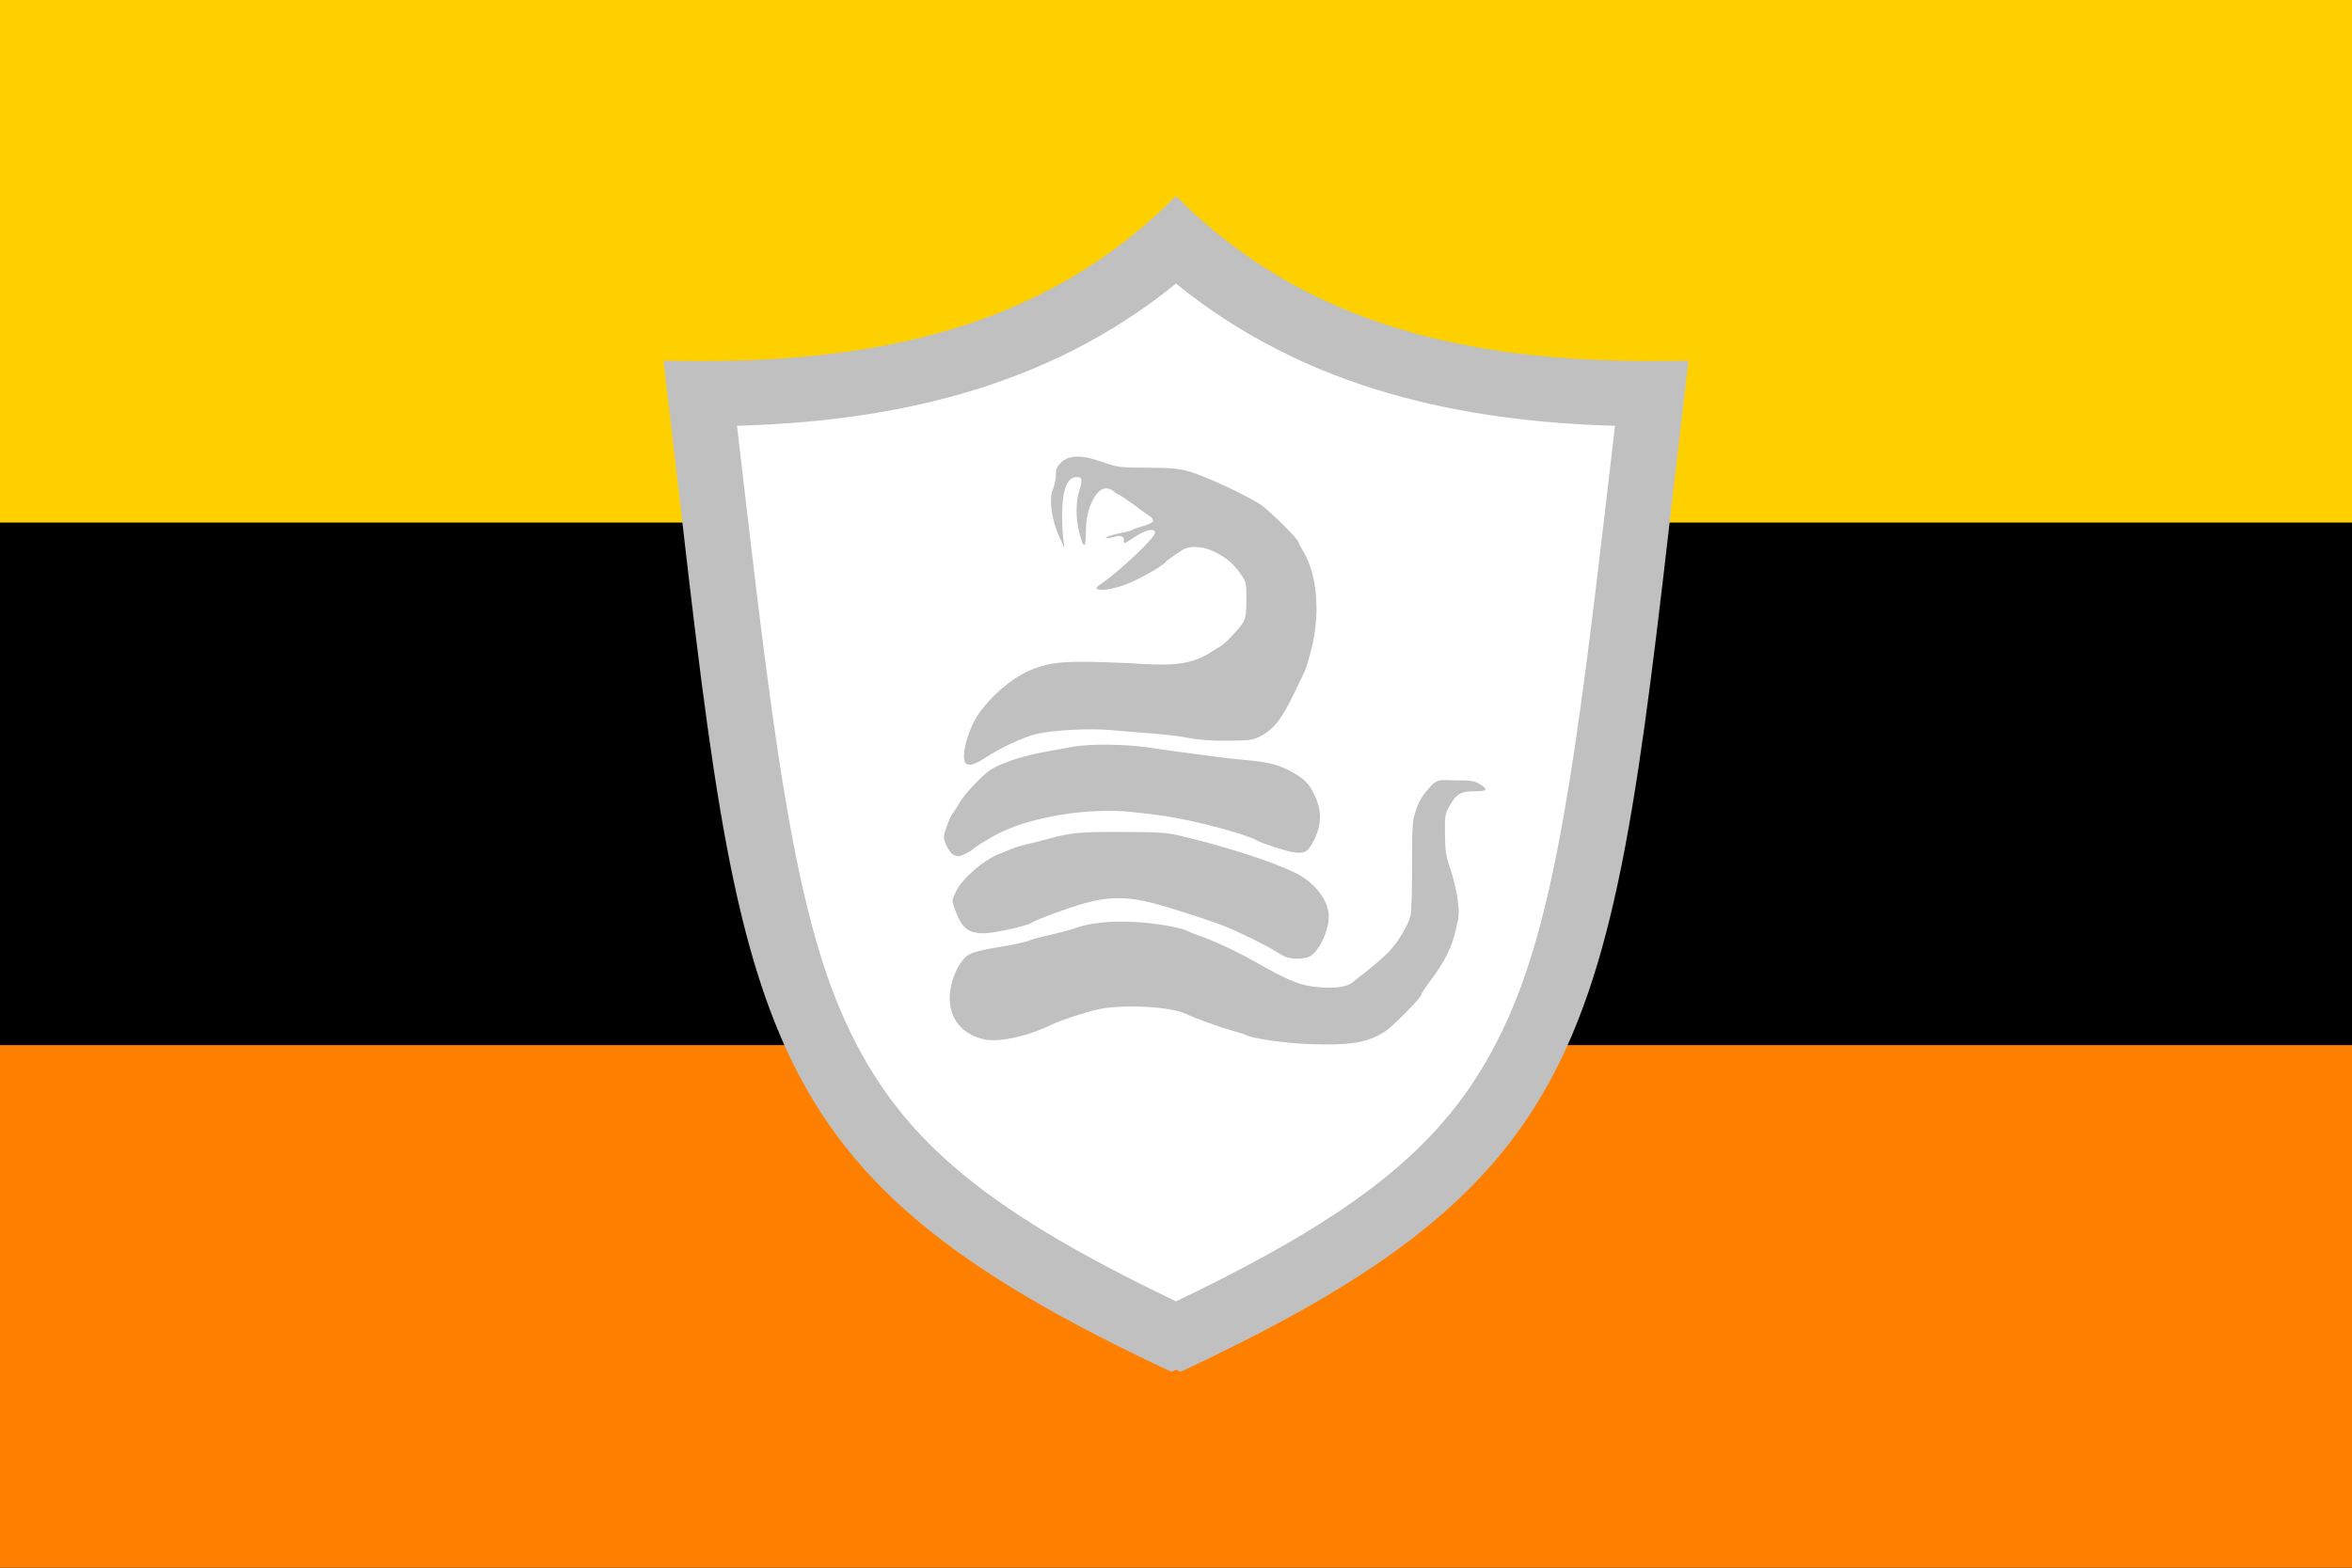
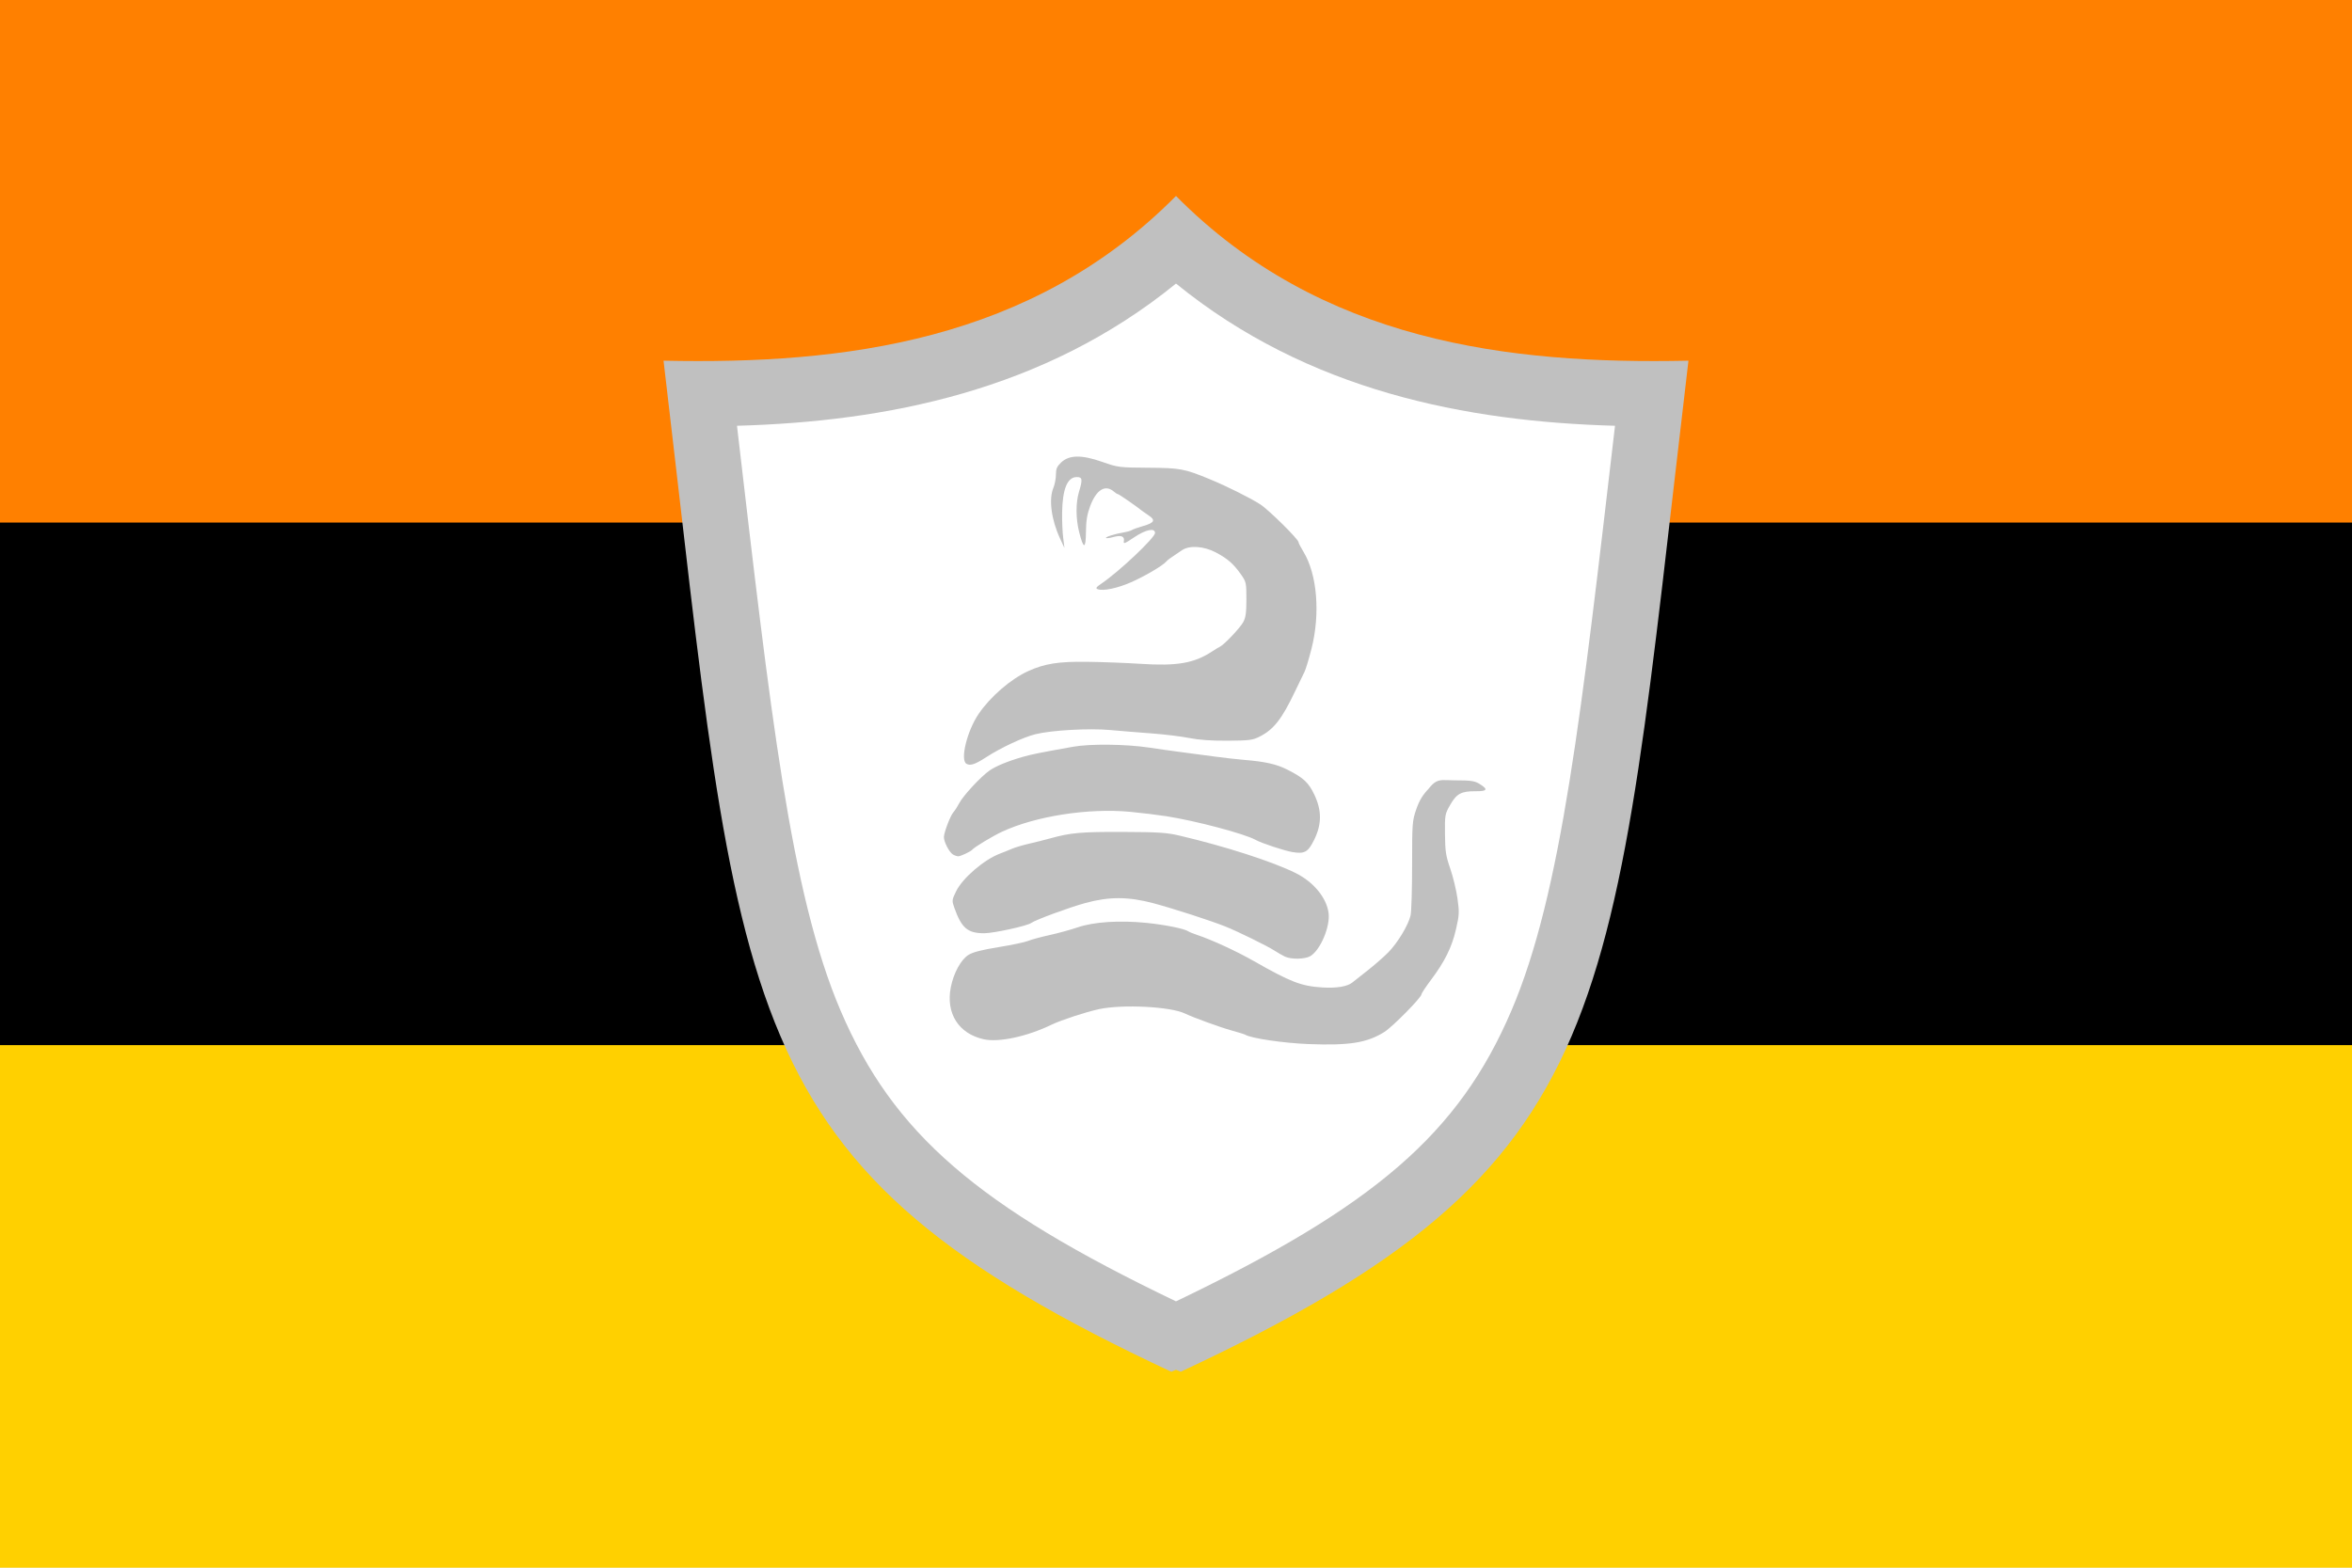
<svg xmlns="http://www.w3.org/2000/svg" xml:space="preserve" id="svg1" width="4608" height="3072" version="1.1" viewBox="0 0 1219.2 812.8">
  <defs id="defs1">
    <style id="style1">.cls-1{fill:#0283c0}.cls-2{fill:#fff}.cls-3{fill:#ef483f}</style>
  </defs>
-   <path id="rect1" d="M 1219.2,0 V 812.8 H 0 V 0 Z" style="fill:#ffd000;fill-opacity:1;fill-rule:evenodd;stroke:none;stroke-width:8.467;stroke-linecap:round;stroke-linejoin:round" />
-   <path id="path2" d="M 0,270.933 V 812.8 H 1219.2 V 270.933 Z" style="fill:#000;fill-opacity:1;fill-rule:evenodd;stroke:none;stroke-width:8.467;stroke-linecap:round;stroke-linejoin:round" />
-   <path id="path3" d="M 0,270.933 V 812.8 H 1219.2 V 270.933 Z" style="fill:#ff8000;fill-opacity:1;fill-rule:evenodd;stroke:none;stroke-width:11.974;stroke-linecap:round;stroke-linejoin:round" transform="matrix(1,0,0,0.5,0,406.4)" />
+   <path id="rect1" d="M 1219.2,2.5119996e-6 V 812.8 H 0 V 2.5119996e-6 Z" style="display:inline;fill:#ffd000;fill-opacity:1;fill-rule:evenodd;stroke:none;stroke-width:8.467;stroke-linecap:round;stroke-linejoin:round" />
+   <path id="path2" d="M 0,541.867 V 2.5119996e-6 H 1219.2 V 541.867 Z" style="display:inline;fill:#000;fill-opacity:1;fill-rule:evenodd;stroke:none;stroke-width:8.467;stroke-linecap:round;stroke-linejoin:round" />
+   <path id="path3" d="M 0,270.933 V 0 h 1219.2 v 270.933 z" style="fill:#ff8000;fill-opacity:1;fill-rule:evenodd;stroke:none;stroke-width:8.467;stroke-linecap:round;stroke-linejoin:round" />
  <path id="path4" d="m 609.6,101.6 c -74.927,75.687 -172.417,87.384 -265.643,85.407 40.665,342.677 33.306,416.716 263.185,524.193 l 0.003,-0.003 c 0.849,-0.332 1.612,-0.678 2.455,-1.011 0.843,0.333 1.605,0.679 2.455,1.011 l 0.003,0.003 C 841.936,603.723 834.578,529.684 875.243,187.007 782.017,188.984 684.527,177.287 609.6,101.6 Z" style="color:#000;fill:silver;stroke-linecap:round;stroke-linejoin:round;-inkscape-stroke:none;fill-opacity:1" />
  <path id="path7" d="M 609.599 147.019 C 540.982 202.84 459.096 218.571 382.027 220.754 C 399.314 368.609 409.687 463.078 435.734 523.986 C 462.997 587.739 506.585 625.304 609.599 674.715 C 712.614 625.303 756.204 587.739 783.467 523.986 C 809.514 463.078 819.885 368.609 837.172 220.754 C 760.102 218.571 678.217 202.84 609.599 147.019 z M 558.232 236.733 C 561.705 236.676 565.99 237.588 571.327 239.464 C 579.489 242.335 580.031 242.404 595.175 242.512 C 611.854 242.629 613.864 243.001 627.054 248.428 C 635.723 251.995 647.719 257.966 653.205 261.446 C 657.504 264.175 673.104 279.572 673.104 281.09 C 673.104 281.518 674.259 283.767 675.675 286.089 C 682.783 297.754 684.471 318.167 679.831 336.373 C 678.465 341.732 676.837 347.114 676.214 348.332 C 675.59 349.55 673.372 354.134 671.283 358.517 C 664.42 372.923 660.204 378.279 652.802 381.993 C 649.342 383.729 647.429 383.967 636.42 384.04 C 627.991 384.096 621.518 383.639 616.429 382.629 C 612.288 381.808 603.521 380.738 596.946 380.252 C 590.371 379.765 580.77 378.983 575.611 378.513 C 564.632 377.51 545.278 378.575 536.826 380.645 C 530.522 382.189 518.964 387.575 511.241 392.568 C 505.387 396.352 503.025 397.146 500.991 396.007 C 497.6 394.109 501.249 379.068 507.254 370.196 C 513.311 361.247 523.921 352.07 532.958 347.961 C 541.521 344.068 548.672 342.936 563.487 343.125 C 571.418 343.228 583.884 343.699 591.19 344.175 C 610.179 345.415 619.066 343.869 628.383 337.707 C 629.844 336.74 631.62 335.671 632.33 335.33 C 634.594 334.248 642.798 325.585 644.476 322.508 C 645.737 320.197 646.094 317.588 646.094 310.684 C 646.094 302.168 645.985 301.671 643.291 297.84 C 639.415 292.327 636.33 289.625 630.25 286.418 C 624.045 283.144 616.66 282.638 612.775 285.221 C 606.443 289.433 605.292 290.264 604.469 291.227 C 602.703 293.294 593.338 298.792 586.338 301.87 C 579.181 305.018 571.807 306.549 568.997 305.471 C 567.792 305.008 568.198 304.424 571.078 302.474 C 580.176 296.316 598.717 278.78 598.717 276.337 C 598.717 273.533 593.953 274.532 587.875 278.609 C 582.88 281.961 582.251 282.185 582.572 280.507 C 583.045 278.03 581.131 277.329 577.005 278.469 C 575.219 278.963 573.568 279.178 573.337 278.948 C 572.809 278.419 577.687 276.858 582.335 276.066 C 584.283 275.735 586.276 275.165 586.763 274.8 C 587.25 274.435 589.94 273.479 592.741 272.675 C 598.408 271.05 599.102 269.642 595.42 267.23 C 594.094 266.36 592.599 265.317 592.099 264.912 C 589.181 262.546 580.023 256.205 579.525 256.205 C 579.199 256.205 578.303 255.654 577.535 254.981 C 572.955 250.972 568.284 253.82 565.038 262.597 C 563.5 266.757 562.963 270.111 562.917 275.872 C 562.841 284.878 561.661 284.869 559.393 275.844 C 557.631 268.836 557.602 260.622 559.321 254.957 C 561.266 248.542 561.087 247.347 558.178 247.347 C 553.275 247.347 550.738 253.544 550.562 265.95 C 550.503 270.092 550.754 275.871 551.118 278.793 L 551.78 284.109 L 549.513 279.236 C 544.98 269.497 543.568 258.856 546.028 252.969 C 546.759 251.219 547.356 248.119 547.356 246.077 C 547.356 243.108 547.888 241.854 550.012 239.819 C 552.099 237.819 554.758 236.792 558.232 236.734 L 558.232 236.733 z M 574.709 386.111 L 574.71 386.111 C 581.951 386.191 589.595 386.695 595.617 387.602 A 937.774 937.774 0 0 0 612.887 390.027 C 617.026 390.555 624.398 391.533 629.268 392.201 C 634.138 392.87 641.112 393.662 644.765 393.961 C 655.872 394.877 661.659 396.176 667.285 399.016 C 675.711 403.27 678.335 405.707 681.336 412.063 C 685.223 420.297 685.188 427.356 681.221 435.415 C 678.066 441.827 676.237 442.847 669.857 441.757 C 665.664 441.04 653.959 437.164 650.964 435.502 C 645.145 432.269 619.964 425.59 604.473 423.167 C 600.089 422.482 591.718 421.466 585.87 420.911 C 564.284 418.859 536.896 423.106 519.461 431.208 C 514.615 433.461 505.038 439.235 503.964 440.553 C 503.185 441.51 497.895 444 496.703 443.974 C 496.069 443.959 494.853 443.538 493.996 443.04 C 492.023 441.891 489.093 436.142 489.295 433.813 C 489.536 430.99 492.699 422.816 494.189 421.157 C 494.94 420.322 496.34 418.146 497.303 416.319 C 499.329 412.473 508.303 402.795 512.819 399.582 C 516.15 397.214 522.708 394.525 530.53 392.319 C 535.052 391.044 538.462 390.361 556.212 387.172 C 560.629 386.379 567.467 386.033 574.709 386.111 z M 747.993 404.449 C 749.662 404.387 751.638 404.582 754.297 404.582 C 762.217 404.582 764.362 404.879 766.72 406.306 C 771.583 409.248 771.112 410.277 764.922 410.231 C 757.489 410.174 755.067 411.472 751.729 417.31 C 749.006 422.07 748.932 422.484 749.031 432.477 C 749.118 441.417 749.472 443.736 751.762 450.345 C 753.209 454.522 754.892 461.48 755.502 465.808 C 756.521 473.036 756.458 474.343 754.718 481.886 C 752.581 491.155 748.903 498.576 741.721 508.124 C 739.048 511.675 736.861 514.993 736.861 515.496 C 736.861 517.154 721.908 532.334 717.61 535.04 C 708.669 540.664 699.525 542.132 678.415 541.327 C 665.464 540.832 648.502 538.332 645.5 536.477 C 645.082 536.217 641.857 535.214 638.333 534.244 C 632.534 532.648 618.676 527.606 614.214 525.469 C 606.68 521.862 581.812 520.61 569.625 523.225 C 562.988 524.651 549.935 528.929 545.141 531.249 C 532.399 537.421 517.721 540.577 509.912 538.827 C 496.904 535.911 490.258 525.448 492.851 511.97 C 494.284 504.524 498.121 497.497 502.102 495.032 C 504.316 493.661 509.071 492.445 517.638 491.058 C 524.427 489.959 531.295 488.513 532.898 487.842 C 534.502 487.172 539.506 485.81 544.02 484.816 C 548.534 483.823 555.136 482.012 558.694 480.791 C 566.973 477.952 580.399 477.083 594.289 478.485 C 603.925 479.459 614.037 481.503 615.986 482.871 C 616.473 483.214 618.466 484.027 620.414 484.679 C 628.217 487.29 640.882 493.123 649.879 498.248 C 669.154 509.228 674.563 511.308 685.582 511.977 C 692.787 512.415 698.36 511.497 700.947 509.445 A 8101.656 8101.656 0 0 1 708.664 503.363 C 712.394 500.425 717.314 496.132 719.596 493.821 C 724.491 488.865 730.105 479.554 731.209 474.561 C 731.64 472.612 731.99 460.853 731.99 448.431 C 731.99 426.855 732.086 425.563 734.127 419.645 C 735.696 415.098 737.39 412.267 740.493 409.014 C 743.288 405.376 745.212 404.554 747.993 404.449 z M 581.892 431.328 C 600.224 431.396 604.755 431.681 611.115 433.167 C 635.056 438.764 659.904 446.778 671.774 452.731 C 680.956 457.337 687.61 465.433 688.684 473.305 C 689.643 480.349 684.451 492.637 679.205 495.738 C 676.421 497.382 669.262 497.497 666.018 495.949 C 664.8 495.369 662.41 493.995 660.705 492.898 C 656.732 490.34 641.342 482.789 635.025 480.296 C 627.038 477.148 607.781 470.927 597.831 468.284 C 584.881 464.843 574.968 464.814 562.618 468.182 C 554.286 470.455 536.626 476.968 534.515 478.549 C 532.515 480.044 515.034 483.862 510.178 483.862 C 501.537 483.862 498.399 481.16 494.628 470.47 C 493.391 466.959 493.438 466.563 495.609 462.123 C 498.973 455.245 510.116 445.671 518.382 442.556 A 158.915 158.915 0 0 0 524.775 439.981 C 526.236 439.34 530.221 438.171 533.63 437.384 C 537.04 436.597 541.821 435.396 544.257 434.714 C 554.841 431.755 560.455 431.25 581.892 431.328 z" style="color:#000;fill:#fff;stroke-linecap:round;stroke-linejoin:round;-inkscape-stroke:none" />
</svg>
